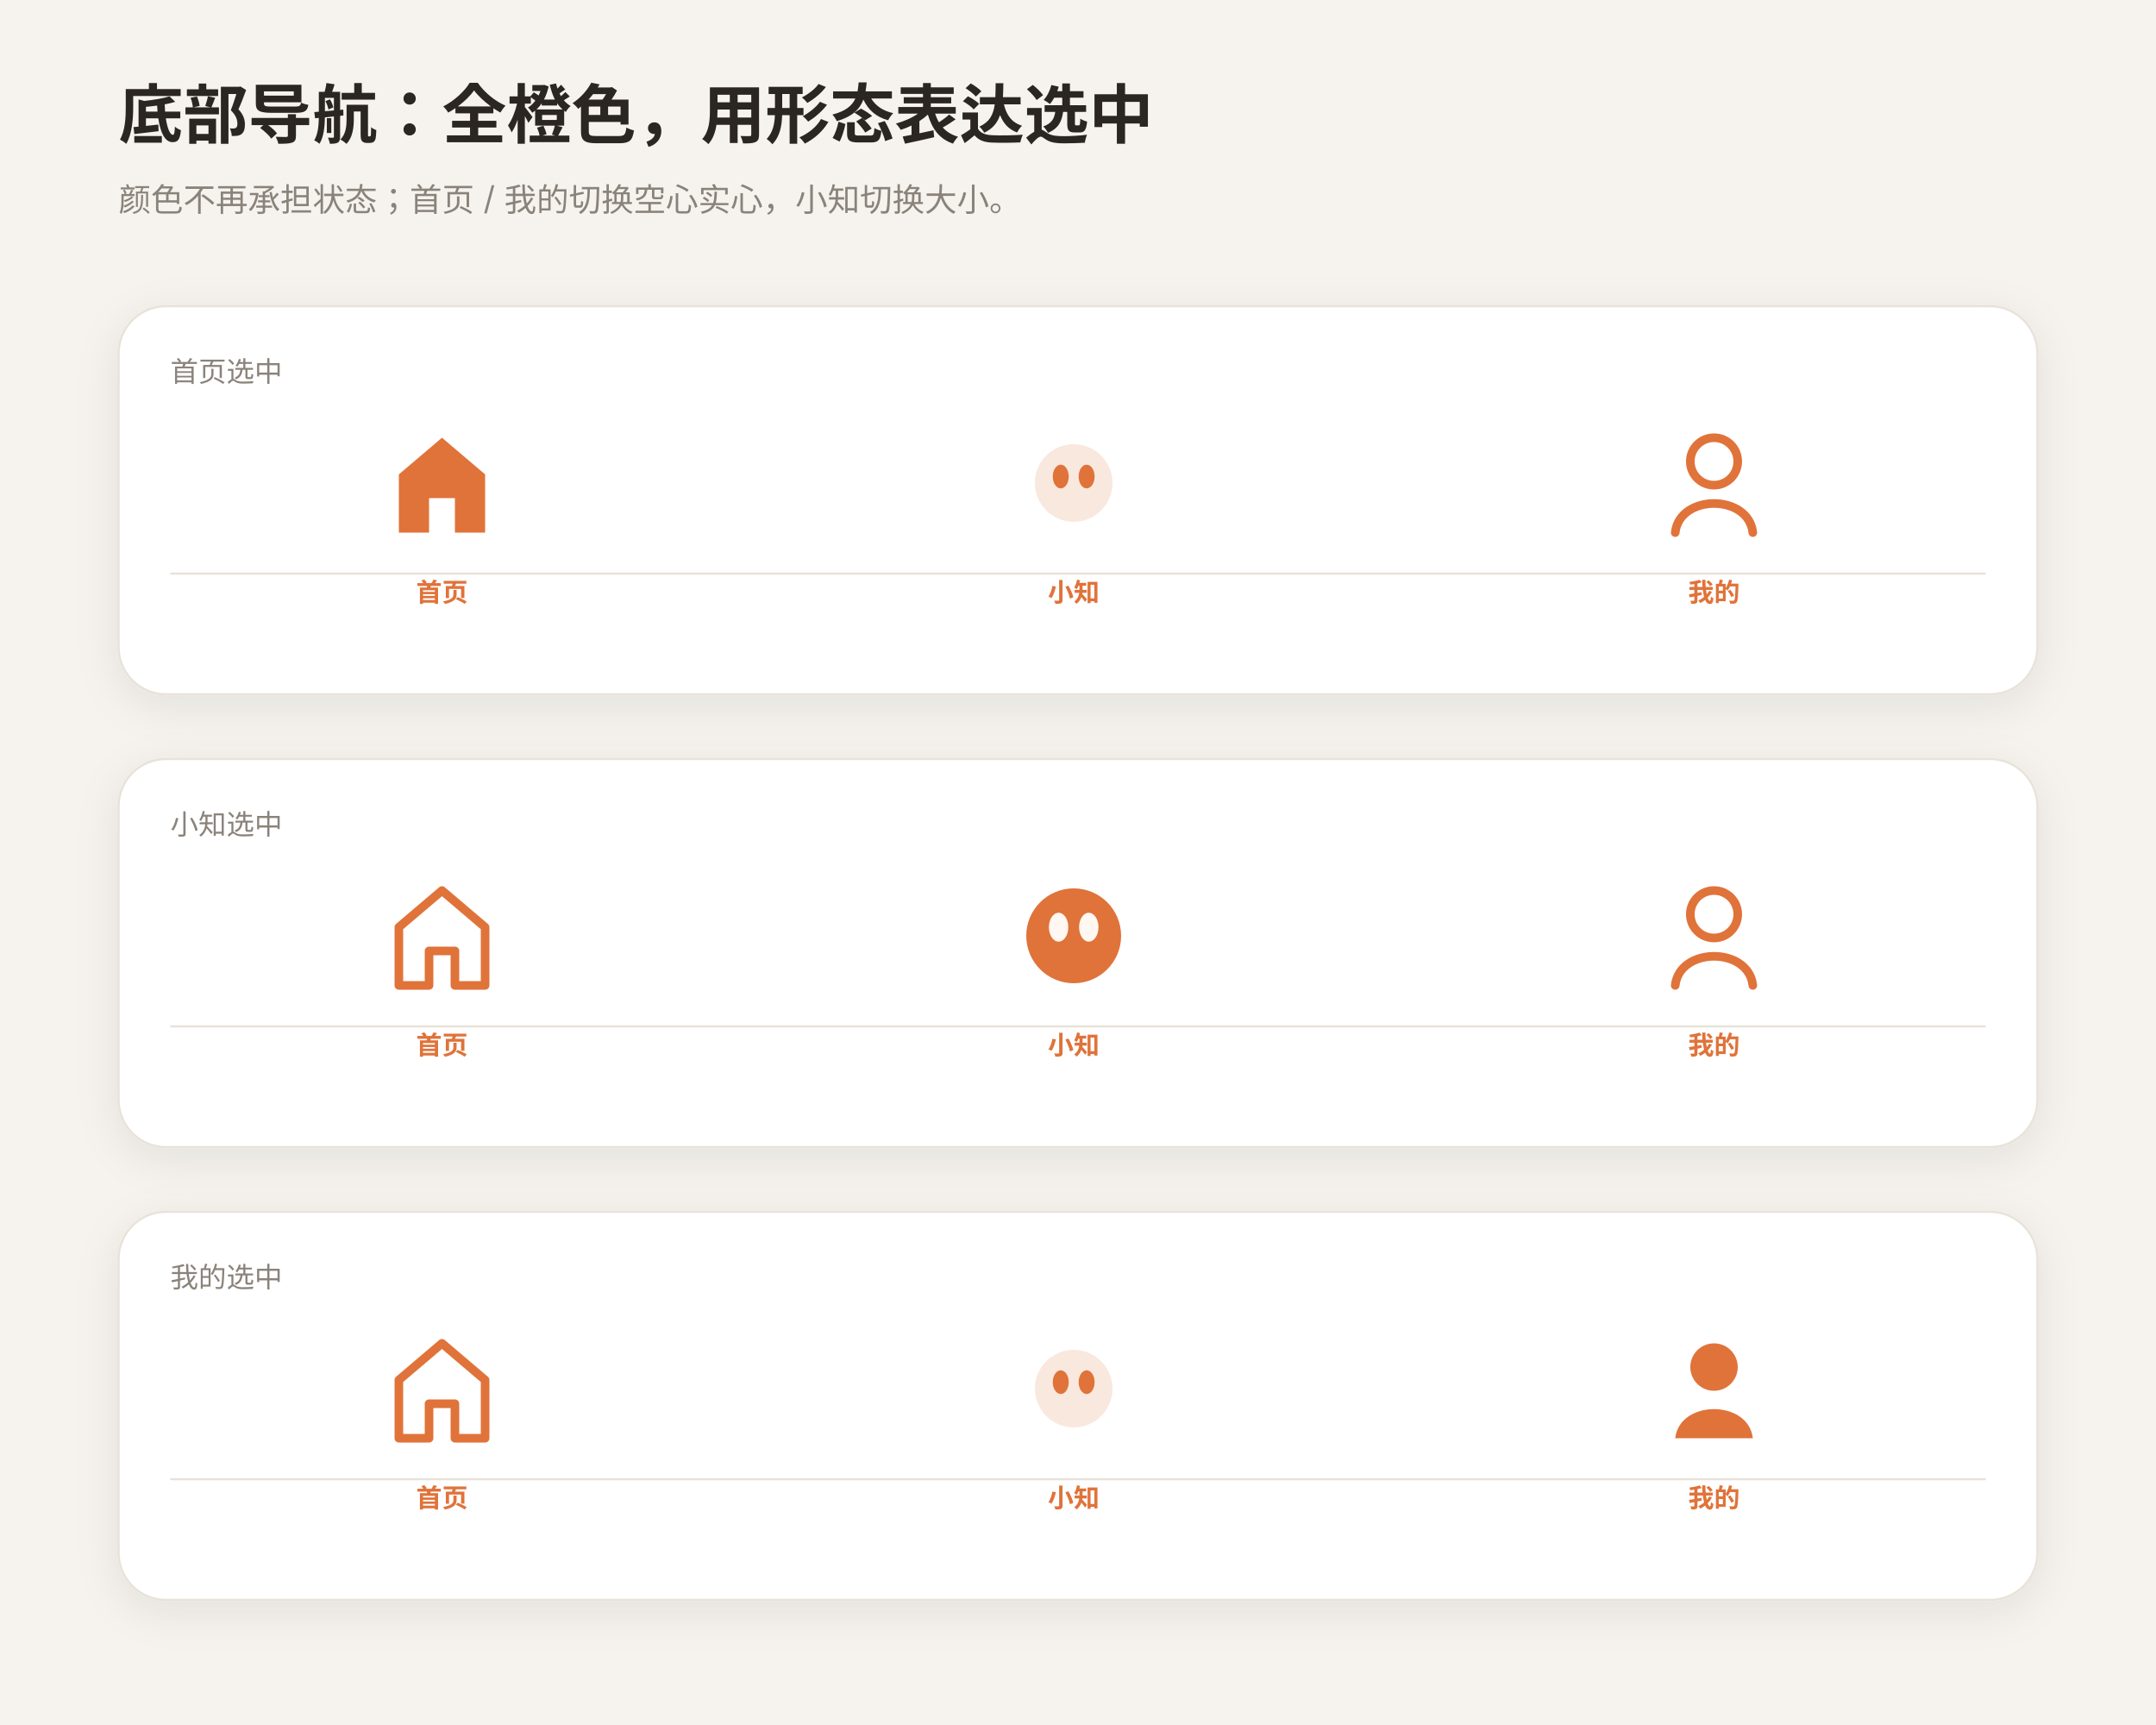
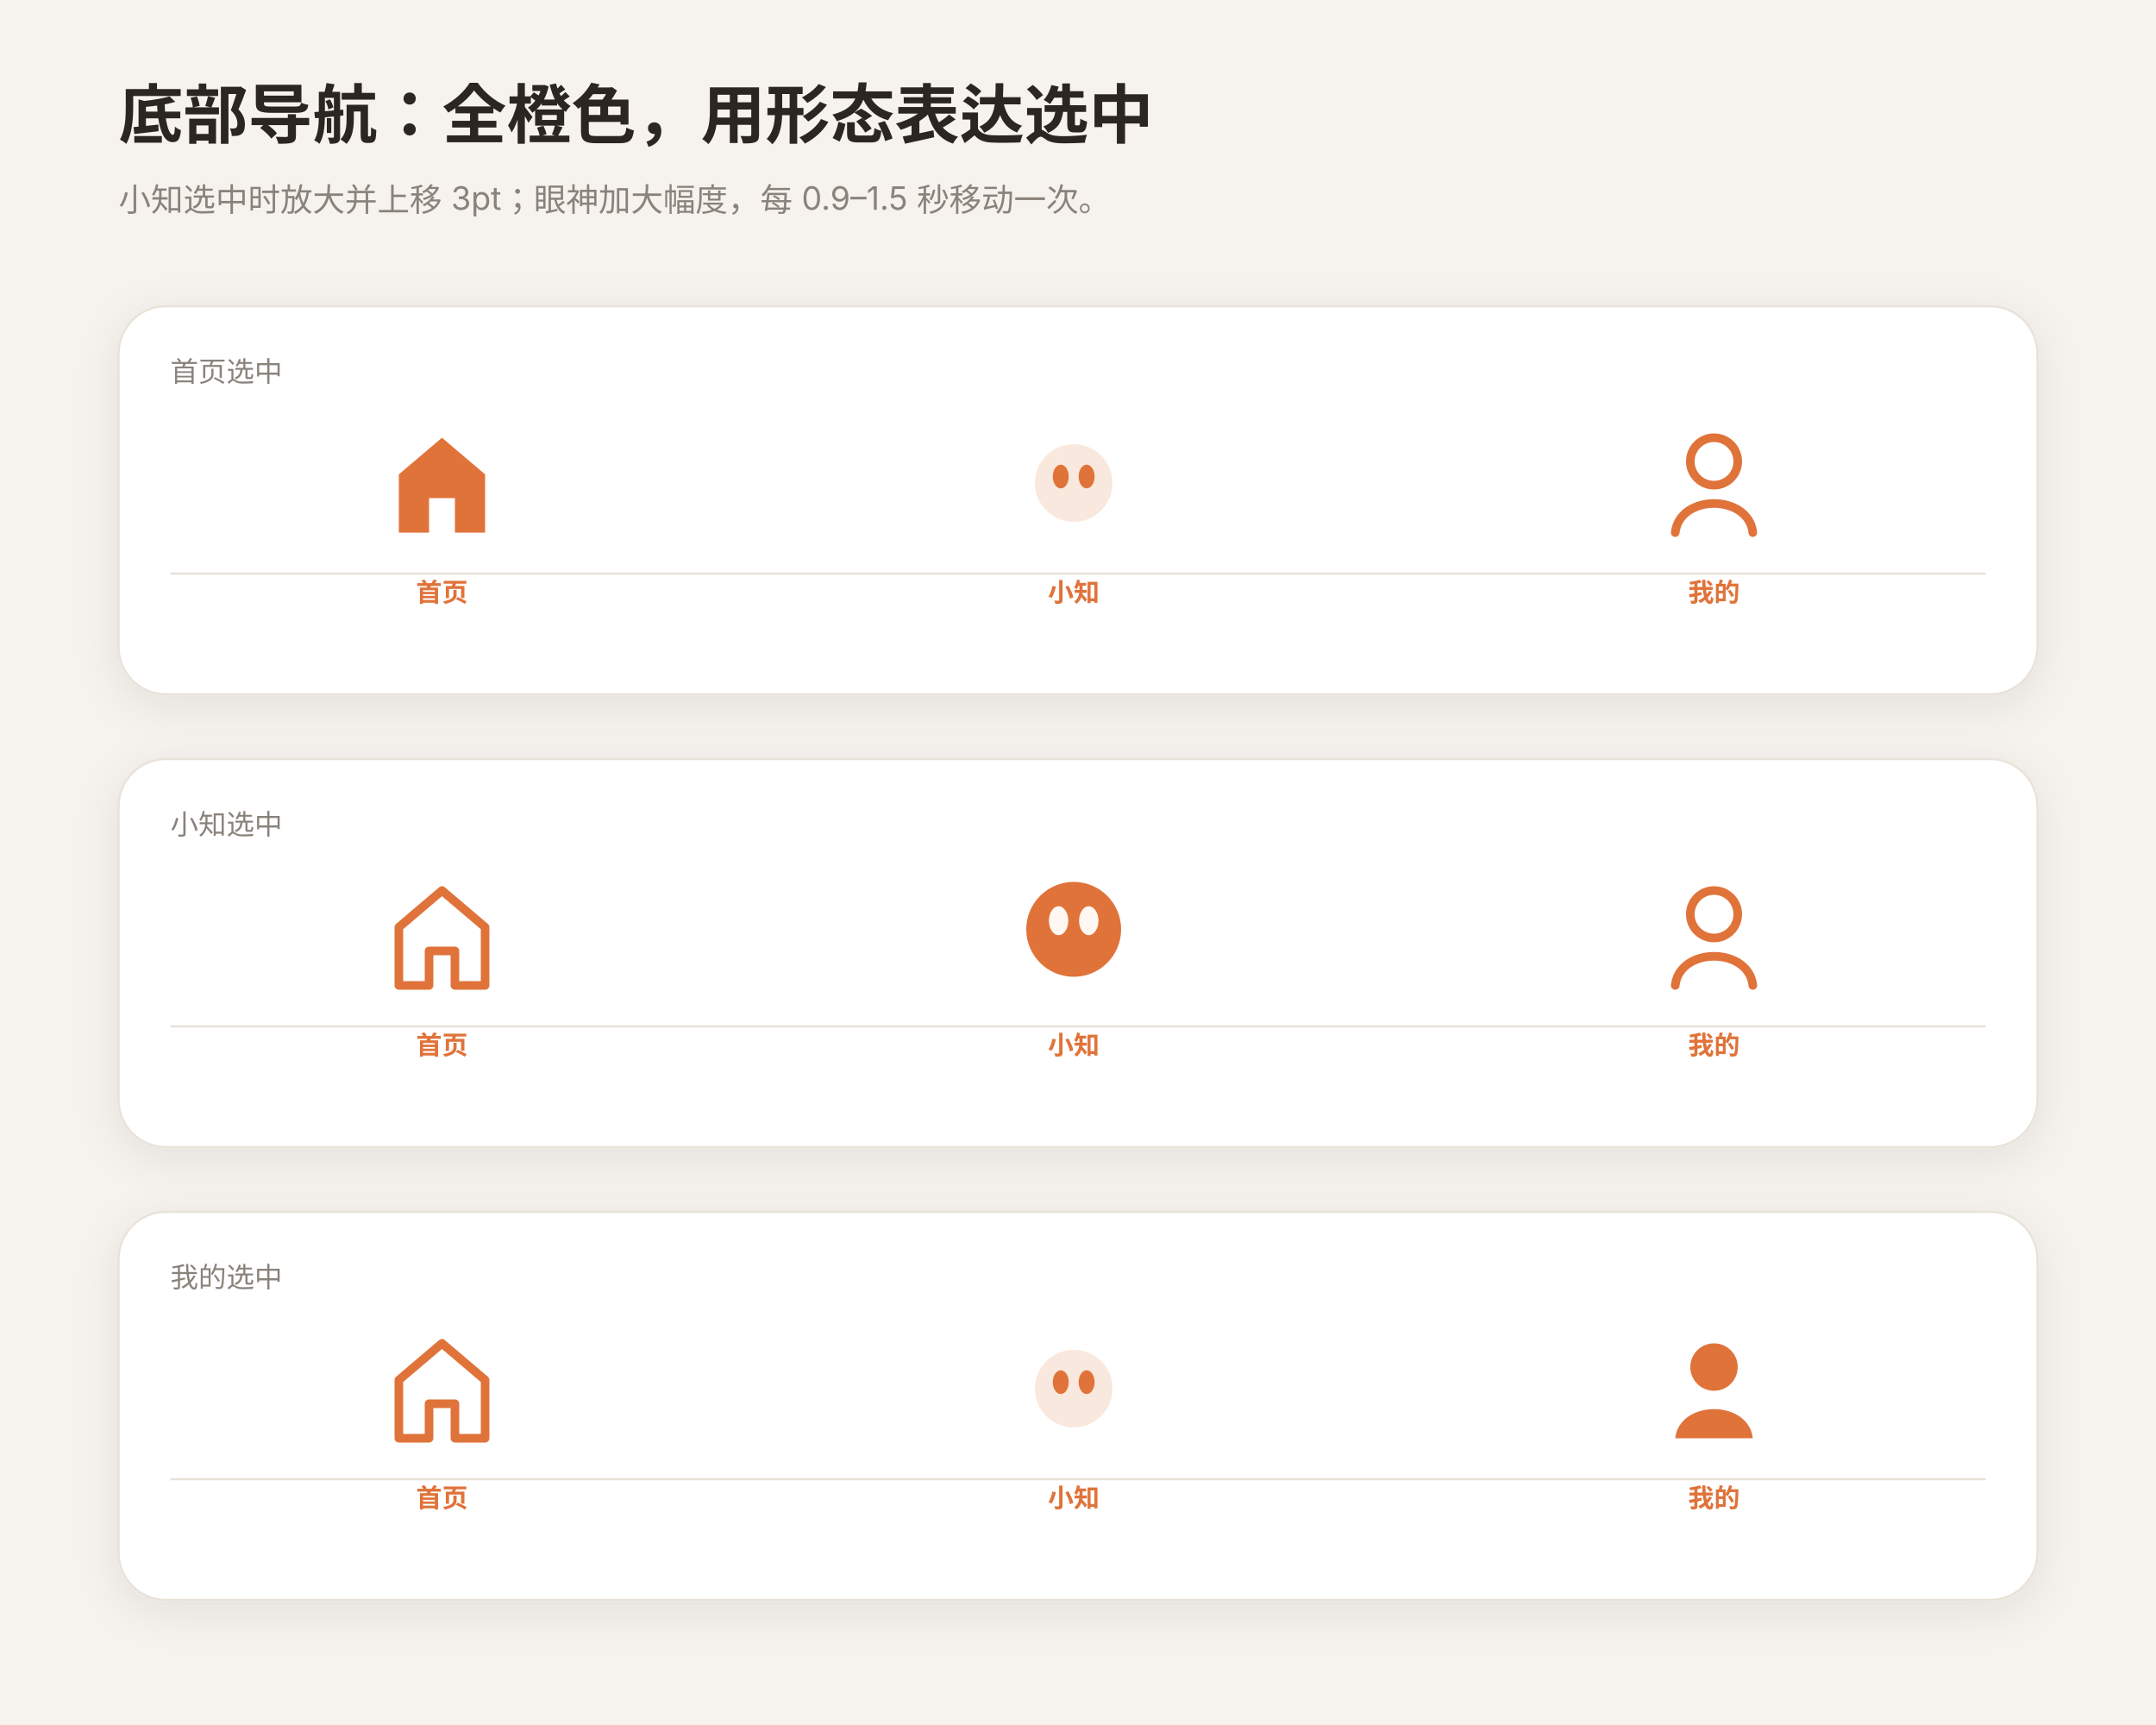
<svg xmlns="http://www.w3.org/2000/svg" width="1000" height="800" viewBox="0 0 1000 800">
  <defs>
    <filter id="shadow" x="-20%" y="-20%" width="140%" height="140%">
      <feDropShadow dx="0" dy="5" stdDeviation="10" flood-color="#2B2622" flood-opacity="0.08" />
    </filter>
    <style>
      .bg{fill:#F6F3EE}.card{fill:#FFF;stroke:#E8E2D9;stroke-width:1}.ink{fill:#2B2622;font-family:-apple-system,BlinkMacSystemFont,'PingFang SC',sans-serif}.dim{fill:#8A837B;font-family:-apple-system,BlinkMacSystemFont,'PingFang SC',sans-serif}.orange{fill:#E0733A;font-family:-apple-system,BlinkMacSystemFont,'PingFang SC',sans-serif}.stroke{fill:none;stroke:#E0733A;stroke-width:4;stroke-linecap:round;stroke-linejoin:round}.line{stroke:#E8E2D9;stroke-width:1}
    </style>
  </defs>
  <rect width="1000" height="800" class="bg" />
  <text x="55" y="64" class="ink" font-size="30" font-weight="700">底部导航：全橙色，用形态表达选中</text>
-   <text x="55" y="98" class="dim" font-size="15">颜色不再承担状态；首页 / 我的切换空心实心，小知切换大小。</text>
+   <text x="55" y="98" class="dim" font-size="15">小知选中时放大并上移 3pt；眼神加大幅度，每 0.9–1.5 秒移动一次。</text>
  <g transform="translate(55 142)">
    <rect width="890" height="180" rx="22" class="card" filter="url(#shadow)" />
    <text x="24" y="35" class="dim" font-size="13">首页选中</text>
    <line x1="24" y1="124" x2="866" y2="124" class="line" />
    <g transform="translate(130 58)">
      <path d="M0 20 L20 3 L40 20 V47 H26 V31 H14 V47 H0Z" fill="#E0733A" />
      <text x="20" y="79" class="orange" font-size="12" font-weight="600" text-anchor="middle">首页</text>
    </g>
    <g transform="translate(420 58)">
      <rect x="5" y="6" width="36" height="36" rx="18" fill="#F9E8DD" />
      <ellipse cx="17" cy="21" rx="3.7" ry="5.5" fill="#E0733A" />
      <ellipse cx="29" cy="21" rx="3.7" ry="5.5" fill="#E0733A" />
      <text x="23" y="79" class="orange" font-size="12" font-weight="600" text-anchor="middle">小知</text>
    </g>
    <g transform="translate(720 58)">
      <circle cx="20" cy="14" r="11" class="stroke" />
      <path d="M2 47 C4 29 36 29 38 47" class="stroke" />
      <text x="20" y="79" class="orange" font-size="12" font-weight="600" text-anchor="middle">我的</text>
    </g>
  </g>
  <g transform="translate(55 352)">
    <rect width="890" height="180" rx="22" class="card" filter="url(#shadow)" />
    <text x="24" y="35" class="dim" font-size="13">小知选中</text>
    <line x1="24" y1="124" x2="866" y2="124" class="line" />
    <g transform="translate(130 58)">
      <path d="M0 20 L20 3 L40 20 V47 H26 V31 H14 V47 H0Z" class="stroke" />
      <text x="20" y="79" class="orange" font-size="12" font-weight="600" text-anchor="middle">首页</text>
    </g>
    <g transform="translate(416 54)">
-       <rect x="5" y="6" width="44" height="44" rx="22" fill="#E0733A" />
-       <ellipse cx="20" cy="24" rx="4.5" ry="6.7" fill="#FFF7F2" />
-       <ellipse cx="34" cy="24" rx="4.5" ry="6.7" fill="#FFF7F2" />
+       <rect x="5" y="3" width="44" height="44" rx="22" fill="#E0733A" />
+       <ellipse cx="20" cy="21" rx="4.5" ry="6.7" fill="#FFF7F2" />
+       <ellipse cx="34" cy="21" rx="4.5" ry="6.7" fill="#FFF7F2" />
      <text x="27" y="83" class="orange" font-size="12" font-weight="600" text-anchor="middle">小知</text>
    </g>
    <g transform="translate(720 58)">
      <circle cx="20" cy="14" r="11" class="stroke" />
      <path d="M2 47 C4 29 36 29 38 47" class="stroke" />
      <text x="20" y="79" class="orange" font-size="12" font-weight="600" text-anchor="middle">我的</text>
    </g>
  </g>
  <g transform="translate(55 562)">
    <rect width="890" height="180" rx="22" class="card" filter="url(#shadow)" />
    <text x="24" y="35" class="dim" font-size="13">我的选中</text>
    <line x1="24" y1="124" x2="866" y2="124" class="line" />
    <g transform="translate(130 58)">
      <path d="M0 20 L20 3 L40 20 V47 H26 V31 H14 V47 H0Z" class="stroke" />
      <text x="20" y="79" class="orange" font-size="12" font-weight="600" text-anchor="middle">首页</text>
    </g>
    <g transform="translate(420 58)">
      <rect x="5" y="6" width="36" height="36" rx="18" fill="#F9E8DD" />
      <ellipse cx="17" cy="21" rx="3.7" ry="5.5" fill="#E0733A" />
      <ellipse cx="29" cy="21" rx="3.7" ry="5.5" fill="#E0733A" />
      <text x="23" y="79" class="orange" font-size="12" font-weight="600" text-anchor="middle">小知</text>
    </g>
    <g transform="translate(720 58)">
      <circle cx="20" cy="14" r="11" fill="#E0733A" />
      <path d="M2 47 C4 29 36 29 38 47Z" fill="#E0733A" />
      <text x="20" y="79" class="orange" font-size="12" font-weight="600" text-anchor="middle">我的</text>
    </g>
  </g>
</svg>
